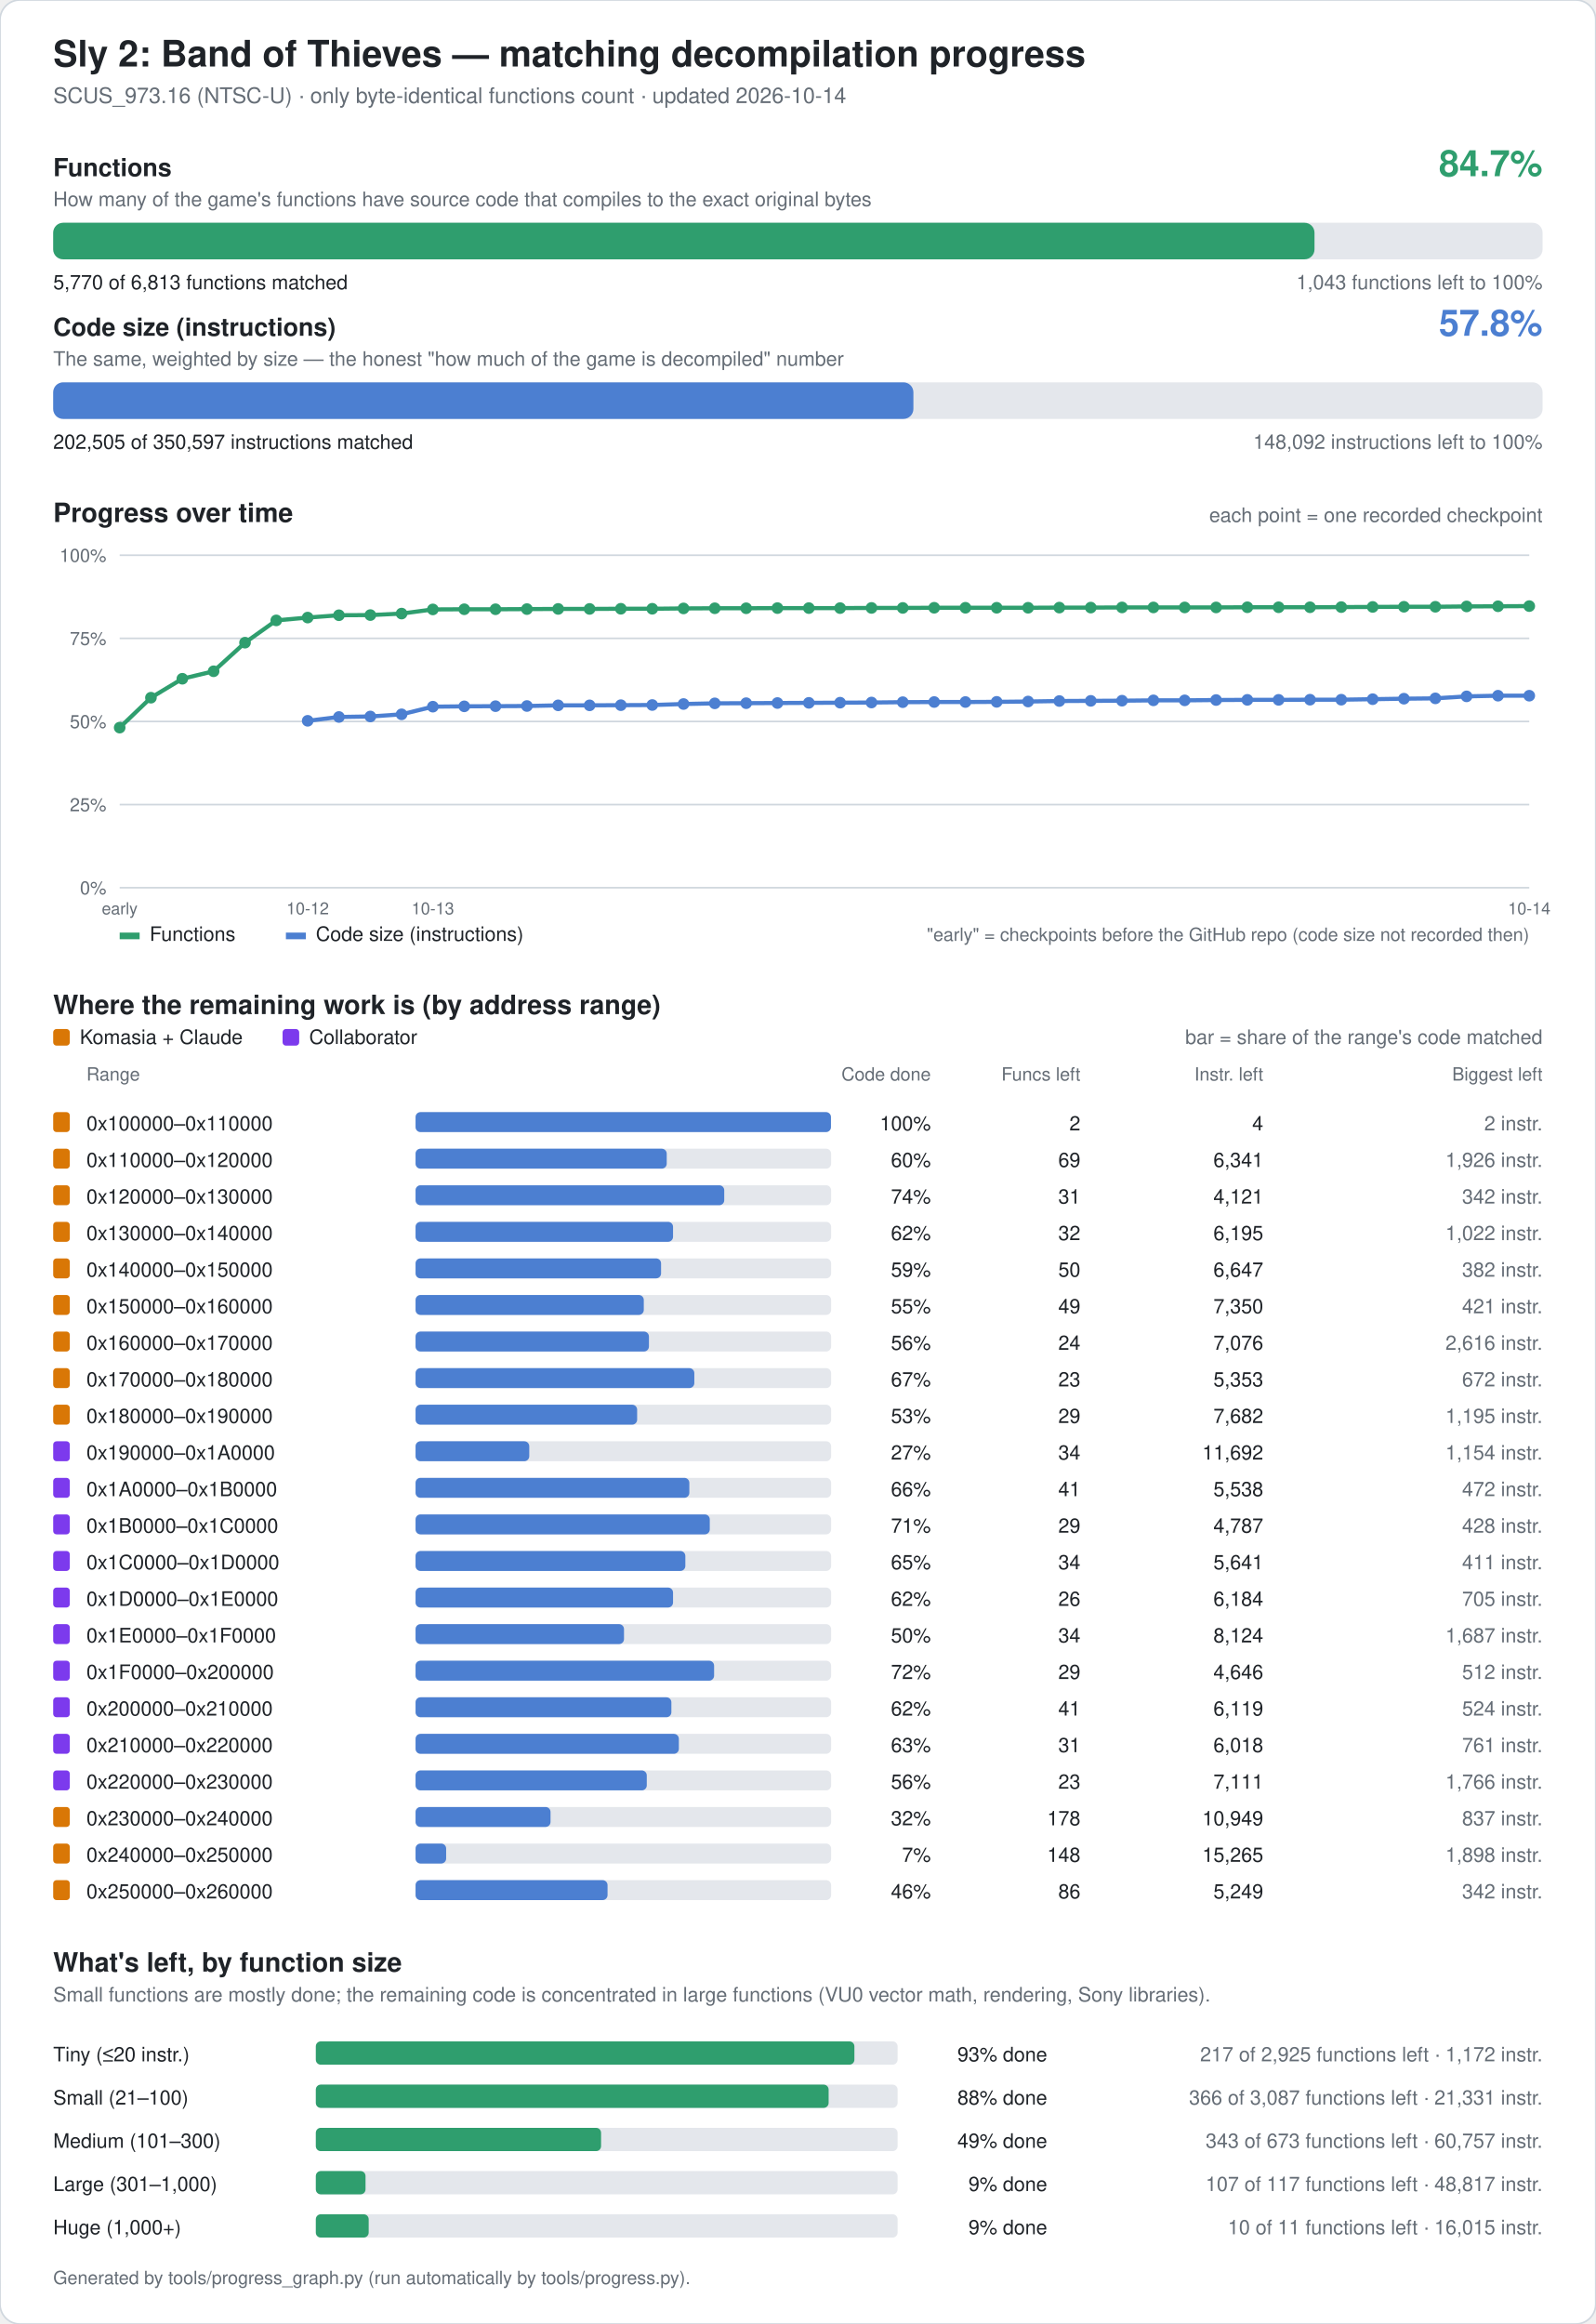
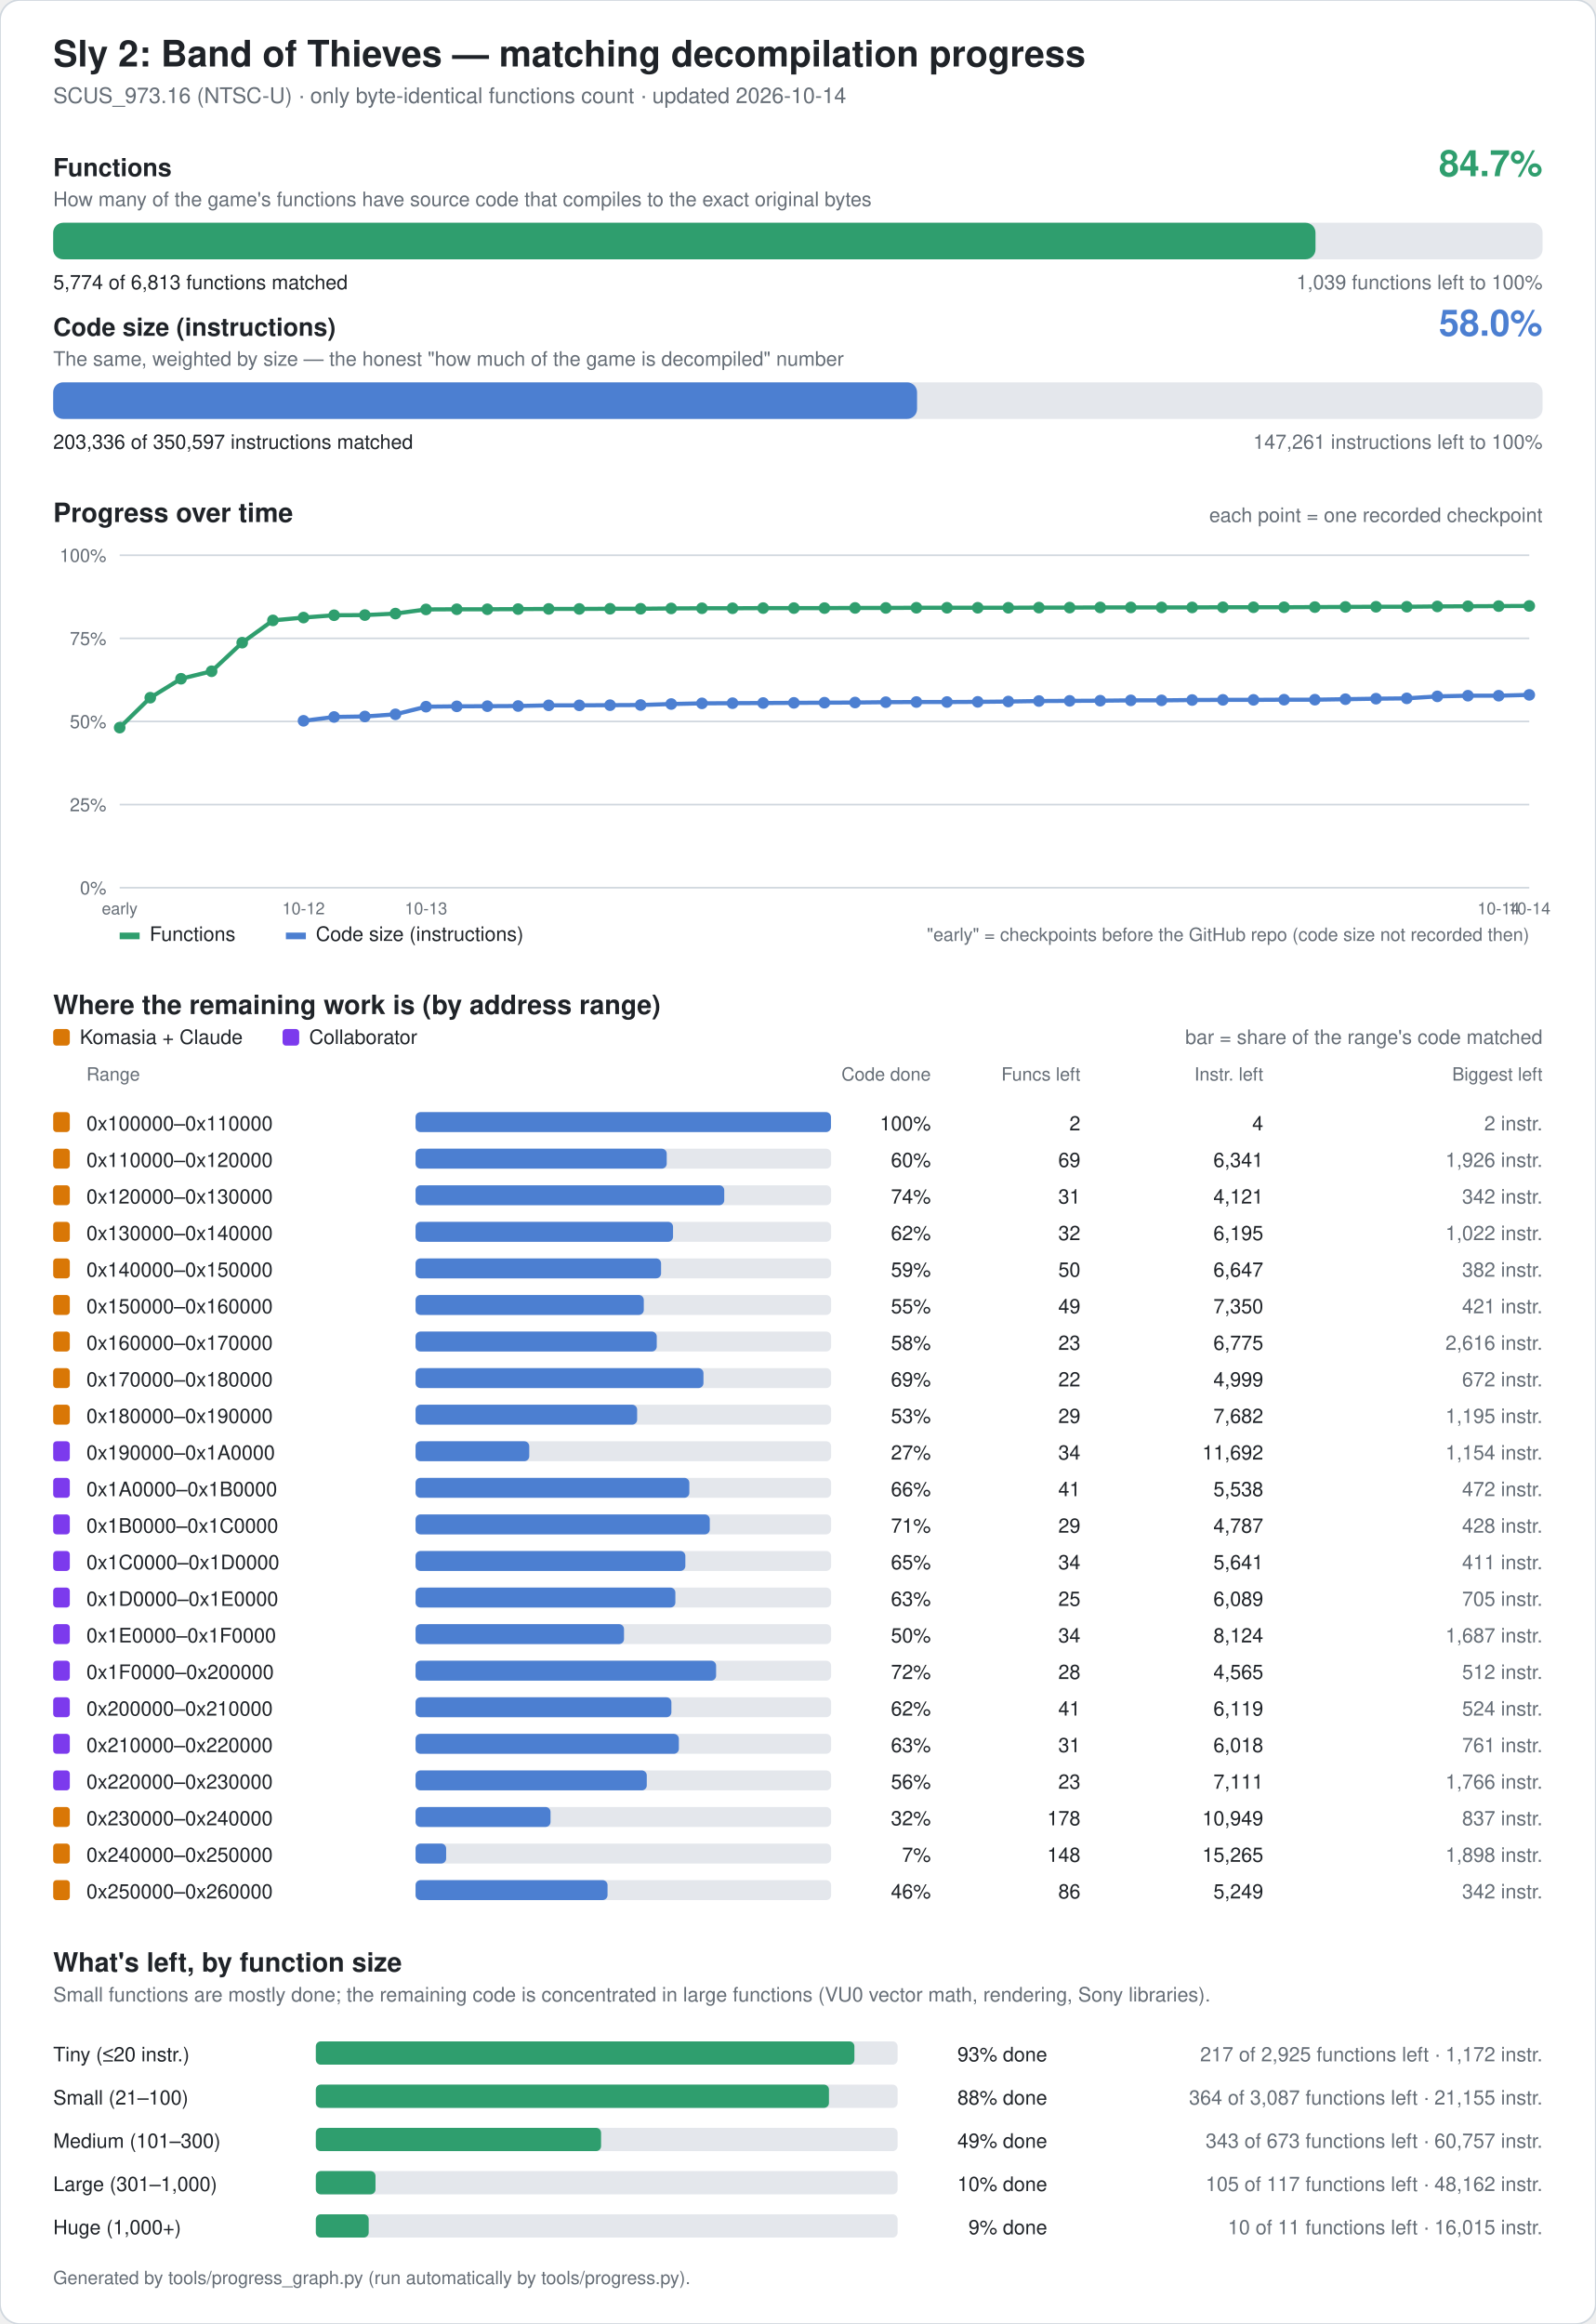
<svg xmlns="http://www.w3.org/2000/svg" width="960" height="1398" viewBox="0 0 960 1398" font-family="-apple-system,BlinkMacSystemFont,Segoe UI,Helvetica,Arial,sans-serif">
  <rect width="960" height="1398" rx="12" fill="#ffffff" stroke="#d0d7de" />
  <text x="32.0" y="40.0" font-size="22" fill="#1f2328" text-anchor="start" font-weight="bold">Sly 2: Band of Thieves — matching decompilation progress</text>
  <text x="32.0" y="62.0" font-size="13" fill="#656d76" text-anchor="start" font-weight="normal">SCUS_973.16 (NTSC-U) · only byte-identical functions count · updated 2026-10-14</text>
  <text x="32.0" y="106.0" font-size="15" fill="#1f2328" text-anchor="start" font-weight="bold">Functions</text>
  <text x="928.0" y="106.0" font-size="22" fill="#2f9e6e" text-anchor="end" font-weight="bold">84.7%</text>
  <text x="32.0" y="124.0" font-size="12" fill="#656d76" text-anchor="start" font-weight="normal">How many of the game's functions have source code that compiles to the exact original bytes</text>
  <rect x="32" y="134" width="896" height="22" rx="6" fill="#e4e7ec" />
-   <rect x="32" y="134" width="758.8" height="22" rx="6" fill="#2f9e6e" />
-   <text x="32.0" y="174.0" font-size="12" fill="#1f2328" text-anchor="start" font-weight="normal">5,770 of 6,813 functions matched</text>
-   <text x="928.0" y="174.0" font-size="12" fill="#656d76" text-anchor="end" font-weight="normal">1,043 functions left to 100%</text>
+   <rect x="32" y="134" width="759.4" height="22" rx="6" fill="#2f9e6e" />
+   <text x="32.0" y="174.0" font-size="12" fill="#1f2328" text-anchor="start" font-weight="normal">5,774 of 6,813 functions matched</text>
+   <text x="928.0" y="174.0" font-size="12" fill="#656d76" text-anchor="end" font-weight="normal">1,039 functions left to 100%</text>
  <text x="32.0" y="202.0" font-size="15" fill="#1f2328" text-anchor="start" font-weight="bold">Code size (instructions)</text>
-   <text x="928.0" y="202.0" font-size="22" fill="#4c7fd1" text-anchor="end" font-weight="bold">57.8%</text>
+   <text x="928.0" y="202.0" font-size="22" fill="#4c7fd1" text-anchor="end" font-weight="bold">58.0%</text>
  <text x="32.0" y="220.0" font-size="12" fill="#656d76" text-anchor="start" font-weight="normal">The same, weighted by size — the honest "how much of the game is decompiled" number</text>
  <rect x="32" y="230" width="896" height="22" rx="6" fill="#e4e7ec" />
-   <rect x="32" y="230" width="517.5" height="22" rx="6" fill="#4c7fd1" />
-   <text x="32.0" y="270.0" font-size="12" fill="#1f2328" text-anchor="start" font-weight="normal">202,505 of 350,597 instructions matched</text>
-   <text x="928.0" y="270.0" font-size="12" fill="#656d76" text-anchor="end" font-weight="normal">148,092 instructions left to 100%</text>
+   <rect x="32" y="230" width="519.7" height="22" rx="6" fill="#4c7fd1" />
+   <text x="32.0" y="270.0" font-size="12" fill="#1f2328" text-anchor="start" font-weight="normal">203,336 of 350,597 instructions matched</text>
+   <text x="928.0" y="270.0" font-size="12" fill="#656d76" text-anchor="end" font-weight="normal">147,261 instructions left to 100%</text>
  <text x="32.0" y="314.0" font-size="16" fill="#1f2328" text-anchor="start" font-weight="bold">Progress over time</text>
  <text x="928.0" y="314.0" font-size="12" fill="#656d76" text-anchor="end" font-weight="normal">each point = one recorded checkpoint</text>
  <line x1="72" y1="534.0" x2="920" y2="534.0" stroke="#d0d7de" stroke-width="1" />
  <text x="64.0" y="538.0" font-size="11" fill="#656d76" text-anchor="end" font-weight="normal">0%</text>
  <line x1="72" y1="484.0" x2="920" y2="484.0" stroke="#d0d7de" stroke-width="1" />
  <text x="64.0" y="488.0" font-size="11" fill="#656d76" text-anchor="end" font-weight="normal">25%</text>
  <line x1="72" y1="434.0" x2="920" y2="434.0" stroke="#d0d7de" stroke-width="1" />
  <text x="64.0" y="438.0" font-size="11" fill="#656d76" text-anchor="end" font-weight="normal">50%</text>
  <line x1="72" y1="384.0" x2="920" y2="384.0" stroke="#d0d7de" stroke-width="1" />
  <text x="64.0" y="388.0" font-size="11" fill="#656d76" text-anchor="end" font-weight="normal">75%</text>
  <line x1="72" y1="334.0" x2="920" y2="334.0" stroke="#d0d7de" stroke-width="1" />
  <text x="64.0" y="338.0" font-size="11" fill="#656d76" text-anchor="end" font-weight="normal">100%</text>
-   <polyline fill="none" stroke="#2f9e6e" stroke-width="2.5" stroke-linejoin="round" points="72.0,437.7 90.8,419.7 109.7,408.3 128.5,403.8 147.4,386.6 166.2,373.2 185.1,371.5 203.9,370.1 222.8,370.0 241.6,369.1 260.4,366.6 279.3,366.5 298.1,366.5 317.0,366.4 335.8,366.3 354.7,366.3 373.5,366.2 392.4,366.2 411.2,366.0 430.0,365.9 448.9,365.9 467.7,365.8 486.6,365.8 505.4,365.8 524.3,365.7 543.1,365.7 562.0,365.6 580.8,365.6 599.6,365.6 618.5,365.6 637.3,365.5 656.2,365.5 675.0,365.4 693.9,365.4 712.7,365.4 731.6,365.4 750.4,365.3 769.2,365.3 788.1,365.3 806.9,365.2 825.8,365.1 844.6,365.0 863.5,365.0 882.3,364.8 901.2,364.7 920.0,364.6" />
+   <polyline fill="none" stroke="#2f9e6e" stroke-width="2.5" stroke-linejoin="round" points="72.0,437.7 90.4,419.7 108.9,408.3 127.3,403.8 145.7,386.6 164.2,373.2 182.6,371.5 201.0,370.1 219.5,370.0 237.9,369.1 256.3,366.6 274.8,366.5 293.2,366.5 311.7,366.4 330.1,366.3 348.5,366.3 367.0,366.2 385.4,366.2 403.8,366.0 422.3,365.9 440.7,365.9 459.1,365.8 477.6,365.8 496.0,365.8 514.4,365.7 532.9,365.7 551.3,365.6 569.7,365.6 588.2,365.6 606.6,365.6 625.0,365.5 643.5,365.5 661.9,365.4 680.3,365.4 698.8,365.4 717.2,365.4 735.7,365.3 754.1,365.3 772.5,365.3 791.0,365.2 809.4,365.1 827.8,365.0 846.3,365.0 864.7,364.8 883.1,364.7 901.6,364.6 920.0,364.5" />
  <circle cx="72.0" cy="437.7" r="3.5" fill="#2f9e6e" />
-   <circle cx="90.8" cy="419.7" r="3.5" fill="#2f9e6e" />
-   <circle cx="109.7" cy="408.3" r="3.5" fill="#2f9e6e" />
-   <circle cx="128.5" cy="403.8" r="3.5" fill="#2f9e6e" />
-   <circle cx="147.4" cy="386.6" r="3.5" fill="#2f9e6e" />
-   <circle cx="166.2" cy="373.2" r="3.5" fill="#2f9e6e" />
-   <circle cx="185.1" cy="371.5" r="3.5" fill="#2f9e6e" />
-   <circle cx="203.9" cy="370.1" r="3.5" fill="#2f9e6e" />
-   <circle cx="222.8" cy="370.0" r="3.5" fill="#2f9e6e" />
-   <circle cx="241.6" cy="369.1" r="3.5" fill="#2f9e6e" />
-   <circle cx="260.4" cy="366.6" r="3.5" fill="#2f9e6e" />
-   <circle cx="279.3" cy="366.5" r="3.5" fill="#2f9e6e" />
-   <circle cx="298.1" cy="366.5" r="3.5" fill="#2f9e6e" />
-   <circle cx="317.0" cy="366.4" r="3.5" fill="#2f9e6e" />
-   <circle cx="335.8" cy="366.3" r="3.5" fill="#2f9e6e" />
-   <circle cx="354.7" cy="366.3" r="3.5" fill="#2f9e6e" />
-   <circle cx="373.5" cy="366.2" r="3.5" fill="#2f9e6e" />
-   <circle cx="392.4" cy="366.2" r="3.5" fill="#2f9e6e" />
-   <circle cx="411.2" cy="366.0" r="3.5" fill="#2f9e6e" />
-   <circle cx="430.0" cy="365.9" r="3.5" fill="#2f9e6e" />
-   <circle cx="448.9" cy="365.9" r="3.5" fill="#2f9e6e" />
-   <circle cx="467.7" cy="365.8" r="3.5" fill="#2f9e6e" />
-   <circle cx="486.6" cy="365.8" r="3.5" fill="#2f9e6e" />
-   <circle cx="505.4" cy="365.8" r="3.5" fill="#2f9e6e" />
-   <circle cx="524.3" cy="365.7" r="3.5" fill="#2f9e6e" />
-   <circle cx="543.1" cy="365.7" r="3.5" fill="#2f9e6e" />
-   <circle cx="562.0" cy="365.6" r="3.5" fill="#2f9e6e" />
-   <circle cx="580.8" cy="365.6" r="3.5" fill="#2f9e6e" />
-   <circle cx="599.6" cy="365.6" r="3.5" fill="#2f9e6e" />
-   <circle cx="618.5" cy="365.6" r="3.5" fill="#2f9e6e" />
-   <circle cx="637.3" cy="365.5" r="3.5" fill="#2f9e6e" />
-   <circle cx="656.2" cy="365.5" r="3.5" fill="#2f9e6e" />
-   <circle cx="675.0" cy="365.4" r="3.5" fill="#2f9e6e" />
-   <circle cx="693.9" cy="365.4" r="3.5" fill="#2f9e6e" />
-   <circle cx="712.7" cy="365.4" r="3.5" fill="#2f9e6e" />
-   <circle cx="731.6" cy="365.4" r="3.5" fill="#2f9e6e" />
-   <circle cx="750.4" cy="365.3" r="3.5" fill="#2f9e6e" />
-   <circle cx="769.2" cy="365.3" r="3.5" fill="#2f9e6e" />
-   <circle cx="788.1" cy="365.3" r="3.5" fill="#2f9e6e" />
-   <circle cx="806.9" cy="365.2" r="3.5" fill="#2f9e6e" />
-   <circle cx="825.8" cy="365.1" r="3.5" fill="#2f9e6e" />
-   <circle cx="844.6" cy="365.0" r="3.5" fill="#2f9e6e" />
-   <circle cx="863.5" cy="365.0" r="3.5" fill="#2f9e6e" />
-   <circle cx="882.3" cy="364.8" r="3.5" fill="#2f9e6e" />
-   <circle cx="901.2" cy="364.7" r="3.5" fill="#2f9e6e" />
-   <circle cx="920.0" cy="364.6" r="3.5" fill="#2f9e6e" />
-   <polyline fill="none" stroke="#4c7fd1" stroke-width="2.5" stroke-linejoin="round" points="185.1,433.6 203.9,431.3 222.8,431.0 241.6,429.7 260.4,425.1 279.3,424.9 298.1,424.8 317.0,424.7 335.8,424.3 354.7,424.3 373.5,424.2 392.4,424.1 411.2,423.5 430.0,423.1 448.9,423.0 467.7,422.9 486.6,422.8 505.4,422.7 524.3,422.6 543.1,422.4 562.0,422.3 580.8,422.3 599.6,422.2 618.5,422.0 637.3,421.7 656.2,421.6 675.0,421.5 693.9,421.3 712.7,421.3 731.6,421.1 750.4,421.0 769.2,421.0 788.1,420.9 806.9,420.9 825.8,420.6 844.6,420.3 863.5,420.1 882.3,418.9 901.2,418.5 920.0,418.5" />
-   <circle cx="185.1" cy="433.6" r="3.5" fill="#4c7fd1" />
-   <circle cx="203.9" cy="431.3" r="3.5" fill="#4c7fd1" />
-   <circle cx="222.8" cy="431.0" r="3.5" fill="#4c7fd1" />
-   <circle cx="241.6" cy="429.7" r="3.5" fill="#4c7fd1" />
-   <circle cx="260.4" cy="425.1" r="3.5" fill="#4c7fd1" />
-   <circle cx="279.3" cy="424.9" r="3.5" fill="#4c7fd1" />
-   <circle cx="298.1" cy="424.8" r="3.5" fill="#4c7fd1" />
-   <circle cx="317.0" cy="424.7" r="3.5" fill="#4c7fd1" />
-   <circle cx="335.8" cy="424.3" r="3.5" fill="#4c7fd1" />
-   <circle cx="354.7" cy="424.3" r="3.5" fill="#4c7fd1" />
-   <circle cx="373.5" cy="424.2" r="3.5" fill="#4c7fd1" />
-   <circle cx="392.4" cy="424.1" r="3.5" fill="#4c7fd1" />
-   <circle cx="411.2" cy="423.5" r="3.5" fill="#4c7fd1" />
-   <circle cx="430.0" cy="423.1" r="3.5" fill="#4c7fd1" />
-   <circle cx="448.9" cy="423.0" r="3.5" fill="#4c7fd1" />
-   <circle cx="467.7" cy="422.9" r="3.5" fill="#4c7fd1" />
-   <circle cx="486.6" cy="422.8" r="3.5" fill="#4c7fd1" />
-   <circle cx="505.4" cy="422.7" r="3.5" fill="#4c7fd1" />
-   <circle cx="524.3" cy="422.6" r="3.5" fill="#4c7fd1" />
-   <circle cx="543.1" cy="422.4" r="3.5" fill="#4c7fd1" />
-   <circle cx="562.0" cy="422.3" r="3.5" fill="#4c7fd1" />
-   <circle cx="580.8" cy="422.3" r="3.5" fill="#4c7fd1" />
-   <circle cx="599.6" cy="422.2" r="3.5" fill="#4c7fd1" />
-   <circle cx="618.5" cy="422.0" r="3.5" fill="#4c7fd1" />
-   <circle cx="637.3" cy="421.7" r="3.5" fill="#4c7fd1" />
-   <circle cx="656.2" cy="421.6" r="3.5" fill="#4c7fd1" />
-   <circle cx="675.0" cy="421.5" r="3.5" fill="#4c7fd1" />
-   <circle cx="693.9" cy="421.3" r="3.5" fill="#4c7fd1" />
-   <circle cx="712.7" cy="421.3" r="3.5" fill="#4c7fd1" />
-   <circle cx="731.6" cy="421.1" r="3.5" fill="#4c7fd1" />
-   <circle cx="750.4" cy="421.0" r="3.5" fill="#4c7fd1" />
-   <circle cx="769.2" cy="421.0" r="3.5" fill="#4c7fd1" />
-   <circle cx="788.1" cy="420.9" r="3.5" fill="#4c7fd1" />
-   <circle cx="806.9" cy="420.9" r="3.5" fill="#4c7fd1" />
-   <circle cx="825.8" cy="420.6" r="3.5" fill="#4c7fd1" />
-   <circle cx="844.6" cy="420.3" r="3.5" fill="#4c7fd1" />
-   <circle cx="863.5" cy="420.1" r="3.5" fill="#4c7fd1" />
-   <circle cx="882.3" cy="418.9" r="3.5" fill="#4c7fd1" />
-   <circle cx="901.2" cy="418.5" r="3.5" fill="#4c7fd1" />
-   <circle cx="920.0" cy="418.5" r="3.5" fill="#4c7fd1" />
+   <circle cx="90.4" cy="419.7" r="3.5" fill="#2f9e6e" />
+   <circle cx="108.9" cy="408.3" r="3.5" fill="#2f9e6e" />
+   <circle cx="127.3" cy="403.8" r="3.5" fill="#2f9e6e" />
+   <circle cx="145.7" cy="386.6" r="3.5" fill="#2f9e6e" />
+   <circle cx="164.2" cy="373.2" r="3.5" fill="#2f9e6e" />
+   <circle cx="182.6" cy="371.5" r="3.5" fill="#2f9e6e" />
+   <circle cx="201.0" cy="370.1" r="3.5" fill="#2f9e6e" />
+   <circle cx="219.5" cy="370.0" r="3.5" fill="#2f9e6e" />
+   <circle cx="237.9" cy="369.1" r="3.5" fill="#2f9e6e" />
+   <circle cx="256.3" cy="366.6" r="3.5" fill="#2f9e6e" />
+   <circle cx="274.8" cy="366.5" r="3.5" fill="#2f9e6e" />
+   <circle cx="293.2" cy="366.5" r="3.5" fill="#2f9e6e" />
+   <circle cx="311.7" cy="366.4" r="3.5" fill="#2f9e6e" />
+   <circle cx="330.1" cy="366.3" r="3.5" fill="#2f9e6e" />
+   <circle cx="348.5" cy="366.3" r="3.5" fill="#2f9e6e" />
+   <circle cx="367.0" cy="366.2" r="3.5" fill="#2f9e6e" />
+   <circle cx="385.4" cy="366.2" r="3.5" fill="#2f9e6e" />
+   <circle cx="403.8" cy="366.0" r="3.5" fill="#2f9e6e" />
+   <circle cx="422.3" cy="365.9" r="3.5" fill="#2f9e6e" />
+   <circle cx="440.7" cy="365.9" r="3.5" fill="#2f9e6e" />
+   <circle cx="459.1" cy="365.8" r="3.5" fill="#2f9e6e" />
+   <circle cx="477.6" cy="365.8" r="3.5" fill="#2f9e6e" />
+   <circle cx="496.0" cy="365.8" r="3.5" fill="#2f9e6e" />
+   <circle cx="514.4" cy="365.7" r="3.5" fill="#2f9e6e" />
+   <circle cx="532.9" cy="365.7" r="3.5" fill="#2f9e6e" />
+   <circle cx="551.3" cy="365.6" r="3.5" fill="#2f9e6e" />
+   <circle cx="569.7" cy="365.6" r="3.5" fill="#2f9e6e" />
+   <circle cx="588.2" cy="365.6" r="3.5" fill="#2f9e6e" />
+   <circle cx="606.6" cy="365.6" r="3.5" fill="#2f9e6e" />
+   <circle cx="625.0" cy="365.5" r="3.5" fill="#2f9e6e" />
+   <circle cx="643.5" cy="365.5" r="3.5" fill="#2f9e6e" />
+   <circle cx="661.9" cy="365.4" r="3.5" fill="#2f9e6e" />
+   <circle cx="680.3" cy="365.4" r="3.5" fill="#2f9e6e" />
+   <circle cx="698.8" cy="365.4" r="3.5" fill="#2f9e6e" />
+   <circle cx="717.2" cy="365.4" r="3.5" fill="#2f9e6e" />
+   <circle cx="735.7" cy="365.3" r="3.5" fill="#2f9e6e" />
+   <circle cx="754.1" cy="365.3" r="3.5" fill="#2f9e6e" />
+   <circle cx="772.5" cy="365.3" r="3.5" fill="#2f9e6e" />
+   <circle cx="791.0" cy="365.2" r="3.5" fill="#2f9e6e" />
+   <circle cx="809.4" cy="365.1" r="3.5" fill="#2f9e6e" />
+   <circle cx="827.8" cy="365.0" r="3.5" fill="#2f9e6e" />
+   <circle cx="846.3" cy="365.0" r="3.5" fill="#2f9e6e" />
+   <circle cx="864.7" cy="364.8" r="3.5" fill="#2f9e6e" />
+   <circle cx="883.1" cy="364.7" r="3.5" fill="#2f9e6e" />
+   <circle cx="901.6" cy="364.6" r="3.5" fill="#2f9e6e" />
+   <circle cx="920.0" cy="364.5" r="3.5" fill="#2f9e6e" />
+   <polyline fill="none" stroke="#4c7fd1" stroke-width="2.5" stroke-linejoin="round" points="182.6,433.6 201.0,431.3 219.5,431.0 237.9,429.7 256.3,425.1 274.8,424.9 293.2,424.8 311.7,424.7 330.1,424.3 348.5,424.3 367.0,424.2 385.4,424.1 403.8,423.5 422.3,423.1 440.7,423.0 459.1,422.9 477.6,422.8 496.0,422.7 514.4,422.6 532.9,422.4 551.3,422.3 569.7,422.3 588.2,422.2 606.6,422.0 625.0,421.7 643.5,421.6 661.9,421.5 680.3,421.3 698.8,421.3 717.2,421.1 735.7,421.0 754.1,421.0 772.5,420.9 791.0,420.9 809.4,420.6 827.8,420.3 846.3,420.1 864.7,418.9 883.1,418.5 901.6,418.5 920.0,418.0" />
+   <circle cx="182.6" cy="433.6" r="3.5" fill="#4c7fd1" />
+   <circle cx="201.0" cy="431.3" r="3.5" fill="#4c7fd1" />
+   <circle cx="219.5" cy="431.0" r="3.5" fill="#4c7fd1" />
+   <circle cx="237.9" cy="429.7" r="3.5" fill="#4c7fd1" />
+   <circle cx="256.3" cy="425.1" r="3.5" fill="#4c7fd1" />
+   <circle cx="274.8" cy="424.9" r="3.5" fill="#4c7fd1" />
+   <circle cx="293.2" cy="424.8" r="3.5" fill="#4c7fd1" />
+   <circle cx="311.7" cy="424.7" r="3.5" fill="#4c7fd1" />
+   <circle cx="330.1" cy="424.3" r="3.5" fill="#4c7fd1" />
+   <circle cx="348.5" cy="424.3" r="3.5" fill="#4c7fd1" />
+   <circle cx="367.0" cy="424.2" r="3.5" fill="#4c7fd1" />
+   <circle cx="385.4" cy="424.1" r="3.5" fill="#4c7fd1" />
+   <circle cx="403.8" cy="423.5" r="3.5" fill="#4c7fd1" />
+   <circle cx="422.3" cy="423.1" r="3.5" fill="#4c7fd1" />
+   <circle cx="440.7" cy="423.0" r="3.5" fill="#4c7fd1" />
+   <circle cx="459.1" cy="422.9" r="3.5" fill="#4c7fd1" />
+   <circle cx="477.6" cy="422.8" r="3.5" fill="#4c7fd1" />
+   <circle cx="496.0" cy="422.7" r="3.5" fill="#4c7fd1" />
+   <circle cx="514.4" cy="422.6" r="3.5" fill="#4c7fd1" />
+   <circle cx="532.9" cy="422.4" r="3.5" fill="#4c7fd1" />
+   <circle cx="551.3" cy="422.3" r="3.5" fill="#4c7fd1" />
+   <circle cx="569.7" cy="422.3" r="3.5" fill="#4c7fd1" />
+   <circle cx="588.2" cy="422.2" r="3.5" fill="#4c7fd1" />
+   <circle cx="606.6" cy="422.0" r="3.5" fill="#4c7fd1" />
+   <circle cx="625.0" cy="421.7" r="3.5" fill="#4c7fd1" />
+   <circle cx="643.5" cy="421.6" r="3.5" fill="#4c7fd1" />
+   <circle cx="661.9" cy="421.5" r="3.5" fill="#4c7fd1" />
+   <circle cx="680.3" cy="421.3" r="3.5" fill="#4c7fd1" />
+   <circle cx="698.8" cy="421.3" r="3.5" fill="#4c7fd1" />
+   <circle cx="717.2" cy="421.1" r="3.5" fill="#4c7fd1" />
+   <circle cx="735.7" cy="421.0" r="3.5" fill="#4c7fd1" />
+   <circle cx="754.1" cy="421.0" r="3.5" fill="#4c7fd1" />
+   <circle cx="772.5" cy="420.9" r="3.5" fill="#4c7fd1" />
+   <circle cx="791.0" cy="420.9" r="3.5" fill="#4c7fd1" />
+   <circle cx="809.4" cy="420.6" r="3.5" fill="#4c7fd1" />
+   <circle cx="827.8" cy="420.3" r="3.5" fill="#4c7fd1" />
+   <circle cx="846.3" cy="420.1" r="3.5" fill="#4c7fd1" />
+   <circle cx="864.7" cy="418.9" r="3.5" fill="#4c7fd1" />
+   <circle cx="883.1" cy="418.5" r="3.5" fill="#4c7fd1" />
+   <circle cx="901.6" cy="418.5" r="3.5" fill="#4c7fd1" />
+   <circle cx="920.0" cy="418.0" r="3.5" fill="#4c7fd1" />
  <text x="72.0" y="550.0" font-size="10" fill="#656d76" text-anchor="middle" font-weight="normal">early</text>
-   <text x="185.1" y="550.0" font-size="10" fill="#656d76" text-anchor="middle" font-weight="normal">10-12</text>
-   <text x="260.4" y="550.0" font-size="10" fill="#656d76" text-anchor="middle" font-weight="normal">10-13</text>
+   <text x="182.6" y="550.0" font-size="10" fill="#656d76" text-anchor="middle" font-weight="normal">10-12</text>
+   <text x="256.3" y="550.0" font-size="10" fill="#656d76" text-anchor="middle" font-weight="normal">10-13</text>
+   <text x="901.6" y="550.0" font-size="10" fill="#656d76" text-anchor="middle" font-weight="normal">10-14</text>
  <text x="920.0" y="550.0" font-size="10" fill="#656d76" text-anchor="middle" font-weight="normal">10-14</text>
  <rect x="72" y="561" width="12" height="4" fill="#2f9e6e" />
  <text x="90.0" y="566.0" font-size="12" fill="#1f2328" text-anchor="start" font-weight="normal">Functions</text>
  <rect x="172" y="561" width="12" height="4" fill="#4c7fd1" />
  <text x="190.0" y="566.0" font-size="12" fill="#1f2328" text-anchor="start" font-weight="normal">Code size (instructions)</text>
  <text x="920.0" y="566.0" font-size="11" fill="#656d76" text-anchor="end" font-weight="normal">"early" = checkpoints before the GitHub repo (code size not recorded then)</text>
  <text x="32.0" y="610.0" font-size="16" fill="#1f2328" text-anchor="start" font-weight="bold">Where the remaining work is (by address range)</text>
  <rect x="32" y="619" width="10" height="10" rx="2" fill="#d97706" />
  <text x="48.0" y="628.0" font-size="12" fill="#1f2328" text-anchor="start" font-weight="normal">Komasia + Claude</text>
  <rect x="170" y="619" width="10" height="10" rx="2" fill="#7c3aed" />
  <text x="186.0" y="628.0" font-size="12" fill="#1f2328" text-anchor="start" font-weight="normal">Collaborator</text>
  <text x="928.0" y="628.0" font-size="12" fill="#656d76" text-anchor="end" font-weight="normal">bar = share of the range's code matched</text>
  <text x="52.0" y="650.0" font-size="11" fill="#656d76" text-anchor="start" font-weight="normal">Range</text>
  <text x="560.0" y="650.0" font-size="11" fill="#656d76" text-anchor="end" font-weight="normal">Code done</text>
  <text x="650.0" y="650.0" font-size="11" fill="#656d76" text-anchor="end" font-weight="normal">Funcs left</text>
  <text x="760.0" y="650.0" font-size="11" fill="#656d76" text-anchor="end" font-weight="normal">Instr. left</text>
  <text x="928.0" y="650.0" font-size="11" fill="#656d76" text-anchor="end" font-weight="normal">Biggest left</text>
  <rect x="32" y="669" width="10" height="12" rx="2" fill="#d97706" />
  <text x="52.0" y="680.0" font-size="12" fill="#1f2328" text-anchor="start" font-weight="normal">0x100000–0x110000</text>
  <rect x="250" y="669" width="250" height="12" rx="3" fill="#e4e7ec" />
  <rect x="250" y="669" width="249.9" height="12" rx="3" fill="#4c7fd1" />
  <text x="560.0" y="680.0" font-size="12" fill="#1f2328" text-anchor="end" font-weight="normal">100%</text>
  <text x="650.0" y="680.0" font-size="12" fill="#1f2328" text-anchor="end" font-weight="normal">2</text>
  <text x="760.0" y="680.0" font-size="12" fill="#1f2328" text-anchor="end" font-weight="normal">4</text>
  <text x="928.0" y="680.0" font-size="12" fill="#656d76" text-anchor="end" font-weight="normal">2 instr.</text>
  <rect x="32" y="691" width="10" height="12" rx="2" fill="#d97706" />
  <text x="52.0" y="702.0" font-size="12" fill="#1f2328" text-anchor="start" font-weight="normal">0x110000–0x120000</text>
  <rect x="250" y="691" width="250" height="12" rx="3" fill="#e4e7ec" />
  <rect x="250" y="691" width="151.1" height="12" rx="3" fill="#4c7fd1" />
  <text x="560.0" y="702.0" font-size="12" fill="#1f2328" text-anchor="end" font-weight="normal">60%</text>
  <text x="650.0" y="702.0" font-size="12" fill="#1f2328" text-anchor="end" font-weight="normal">69</text>
  <text x="760.0" y="702.0" font-size="12" fill="#1f2328" text-anchor="end" font-weight="normal">6,341</text>
  <text x="928.0" y="702.0" font-size="12" fill="#656d76" text-anchor="end" font-weight="normal">1,926 instr.</text>
  <rect x="32" y="713" width="10" height="12" rx="2" fill="#d97706" />
  <text x="52.0" y="724.0" font-size="12" fill="#1f2328" text-anchor="start" font-weight="normal">0x120000–0x130000</text>
  <rect x="250" y="713" width="250" height="12" rx="3" fill="#e4e7ec" />
  <rect x="250" y="713" width="185.7" height="12" rx="3" fill="#4c7fd1" />
  <text x="560.0" y="724.0" font-size="12" fill="#1f2328" text-anchor="end" font-weight="normal">74%</text>
  <text x="650.0" y="724.0" font-size="12" fill="#1f2328" text-anchor="end" font-weight="normal">31</text>
  <text x="760.0" y="724.0" font-size="12" fill="#1f2328" text-anchor="end" font-weight="normal">4,121</text>
  <text x="928.0" y="724.0" font-size="12" fill="#656d76" text-anchor="end" font-weight="normal">342 instr.</text>
  <rect x="32" y="735" width="10" height="12" rx="2" fill="#d97706" />
  <text x="52.0" y="746.0" font-size="12" fill="#1f2328" text-anchor="start" font-weight="normal">0x130000–0x140000</text>
  <rect x="250" y="735" width="250" height="12" rx="3" fill="#e4e7ec" />
  <rect x="250" y="735" width="154.9" height="12" rx="3" fill="#4c7fd1" />
  <text x="560.0" y="746.0" font-size="12" fill="#1f2328" text-anchor="end" font-weight="normal">62%</text>
  <text x="650.0" y="746.0" font-size="12" fill="#1f2328" text-anchor="end" font-weight="normal">32</text>
  <text x="760.0" y="746.0" font-size="12" fill="#1f2328" text-anchor="end" font-weight="normal">6,195</text>
  <text x="928.0" y="746.0" font-size="12" fill="#656d76" text-anchor="end" font-weight="normal">1,022 instr.</text>
  <rect x="32" y="757" width="10" height="12" rx="2" fill="#d97706" />
  <text x="52.0" y="768.0" font-size="12" fill="#1f2328" text-anchor="start" font-weight="normal">0x140000–0x150000</text>
  <rect x="250" y="757" width="250" height="12" rx="3" fill="#e4e7ec" />
  <rect x="250" y="757" width="147.7" height="12" rx="3" fill="#4c7fd1" />
  <text x="560.0" y="768.0" font-size="12" fill="#1f2328" text-anchor="end" font-weight="normal">59%</text>
  <text x="650.0" y="768.0" font-size="12" fill="#1f2328" text-anchor="end" font-weight="normal">50</text>
  <text x="760.0" y="768.0" font-size="12" fill="#1f2328" text-anchor="end" font-weight="normal">6,647</text>
  <text x="928.0" y="768.0" font-size="12" fill="#656d76" text-anchor="end" font-weight="normal">382 instr.</text>
  <rect x="32" y="779" width="10" height="12" rx="2" fill="#d97706" />
  <text x="52.0" y="790.0" font-size="12" fill="#1f2328" text-anchor="start" font-weight="normal">0x150000–0x160000</text>
  <rect x="250" y="779" width="250" height="12" rx="3" fill="#e4e7ec" />
  <rect x="250" y="779" width="137.3" height="12" rx="3" fill="#4c7fd1" />
  <text x="560.0" y="790.0" font-size="12" fill="#1f2328" text-anchor="end" font-weight="normal">55%</text>
  <text x="650.0" y="790.0" font-size="12" fill="#1f2328" text-anchor="end" font-weight="normal">49</text>
  <text x="760.0" y="790.0" font-size="12" fill="#1f2328" text-anchor="end" font-weight="normal">7,350</text>
  <text x="928.0" y="790.0" font-size="12" fill="#656d76" text-anchor="end" font-weight="normal">421 instr.</text>
  <rect x="32" y="801" width="10" height="12" rx="2" fill="#d97706" />
  <text x="52.0" y="812.0" font-size="12" fill="#1f2328" text-anchor="start" font-weight="normal">0x160000–0x170000</text>
  <rect x="250" y="801" width="250" height="12" rx="3" fill="#e4e7ec" />
-   <rect x="250" y="801" width="140.4" height="12" rx="3" fill="#4c7fd1" />
-   <text x="560.0" y="812.0" font-size="12" fill="#1f2328" text-anchor="end" font-weight="normal">56%</text>
-   <text x="650.0" y="812.0" font-size="12" fill="#1f2328" text-anchor="end" font-weight="normal">24</text>
-   <text x="760.0" y="812.0" font-size="12" fill="#1f2328" text-anchor="end" font-weight="normal">7,076</text>
+   <rect x="250" y="801" width="145.1" height="12" rx="3" fill="#4c7fd1" />
+   <text x="560.0" y="812.0" font-size="12" fill="#1f2328" text-anchor="end" font-weight="normal">58%</text>
+   <text x="650.0" y="812.0" font-size="12" fill="#1f2328" text-anchor="end" font-weight="normal">23</text>
+   <text x="760.0" y="812.0" font-size="12" fill="#1f2328" text-anchor="end" font-weight="normal">6,775</text>
  <text x="928.0" y="812.0" font-size="12" fill="#656d76" text-anchor="end" font-weight="normal">2,616 instr.</text>
  <rect x="32" y="823" width="10" height="12" rx="2" fill="#d97706" />
  <text x="52.0" y="834.0" font-size="12" fill="#1f2328" text-anchor="start" font-weight="normal">0x170000–0x180000</text>
  <rect x="250" y="823" width="250" height="12" rx="3" fill="#e4e7ec" />
-   <rect x="250" y="823" width="167.7" height="12" rx="3" fill="#4c7fd1" />
-   <text x="560.0" y="834.0" font-size="12" fill="#1f2328" text-anchor="end" font-weight="normal">67%</text>
-   <text x="650.0" y="834.0" font-size="12" fill="#1f2328" text-anchor="end" font-weight="normal">23</text>
-   <text x="760.0" y="834.0" font-size="12" fill="#1f2328" text-anchor="end" font-weight="normal">5,353</text>
+   <rect x="250" y="823" width="173.2" height="12" rx="3" fill="#4c7fd1" />
+   <text x="560.0" y="834.0" font-size="12" fill="#1f2328" text-anchor="end" font-weight="normal">69%</text>
+   <text x="650.0" y="834.0" font-size="12" fill="#1f2328" text-anchor="end" font-weight="normal">22</text>
+   <text x="760.0" y="834.0" font-size="12" fill="#1f2328" text-anchor="end" font-weight="normal">4,999</text>
  <text x="928.0" y="834.0" font-size="12" fill="#656d76" text-anchor="end" font-weight="normal">672 instr.</text>
  <rect x="32" y="845" width="10" height="12" rx="2" fill="#d97706" />
  <text x="52.0" y="856.0" font-size="12" fill="#1f2328" text-anchor="start" font-weight="normal">0x180000–0x190000</text>
  <rect x="250" y="845" width="250" height="12" rx="3" fill="#e4e7ec" />
  <rect x="250" y="845" width="133.3" height="12" rx="3" fill="#4c7fd1" />
  <text x="560.0" y="856.0" font-size="12" fill="#1f2328" text-anchor="end" font-weight="normal">53%</text>
  <text x="650.0" y="856.0" font-size="12" fill="#1f2328" text-anchor="end" font-weight="normal">29</text>
  <text x="760.0" y="856.0" font-size="12" fill="#1f2328" text-anchor="end" font-weight="normal">7,682</text>
  <text x="928.0" y="856.0" font-size="12" fill="#656d76" text-anchor="end" font-weight="normal">1,195 instr.</text>
  <rect x="32" y="867" width="10" height="12" rx="2" fill="#7c3aed" />
  <text x="52.0" y="878.0" font-size="12" fill="#1f2328" text-anchor="start" font-weight="normal">0x190000–0x1A0000</text>
  <rect x="250" y="867" width="250" height="12" rx="3" fill="#e4e7ec" />
  <rect x="250" y="867" width="68.4" height="12" rx="3" fill="#4c7fd1" />
  <text x="560.0" y="878.0" font-size="12" fill="#1f2328" text-anchor="end" font-weight="normal">27%</text>
  <text x="650.0" y="878.0" font-size="12" fill="#1f2328" text-anchor="end" font-weight="normal">34</text>
  <text x="760.0" y="878.0" font-size="12" fill="#1f2328" text-anchor="end" font-weight="normal">11,692</text>
  <text x="928.0" y="878.0" font-size="12" fill="#656d76" text-anchor="end" font-weight="normal">1,154 instr.</text>
  <rect x="32" y="889" width="10" height="12" rx="2" fill="#7c3aed" />
  <text x="52.0" y="900.0" font-size="12" fill="#1f2328" text-anchor="start" font-weight="normal">0x1A0000–0x1B0000</text>
  <rect x="250" y="889" width="250" height="12" rx="3" fill="#e4e7ec" />
  <rect x="250" y="889" width="164.7" height="12" rx="3" fill="#4c7fd1" />
  <text x="560.0" y="900.0" font-size="12" fill="#1f2328" text-anchor="end" font-weight="normal">66%</text>
  <text x="650.0" y="900.0" font-size="12" fill="#1f2328" text-anchor="end" font-weight="normal">41</text>
  <text x="760.0" y="900.0" font-size="12" fill="#1f2328" text-anchor="end" font-weight="normal">5,538</text>
  <text x="928.0" y="900.0" font-size="12" fill="#656d76" text-anchor="end" font-weight="normal">472 instr.</text>
  <rect x="32" y="911" width="10" height="12" rx="2" fill="#7c3aed" />
  <text x="52.0" y="922.0" font-size="12" fill="#1f2328" text-anchor="start" font-weight="normal">0x1B0000–0x1C0000</text>
  <rect x="250" y="911" width="250" height="12" rx="3" fill="#e4e7ec" />
  <rect x="250" y="911" width="177.0" height="12" rx="3" fill="#4c7fd1" />
  <text x="560.0" y="922.0" font-size="12" fill="#1f2328" text-anchor="end" font-weight="normal">71%</text>
  <text x="650.0" y="922.0" font-size="12" fill="#1f2328" text-anchor="end" font-weight="normal">29</text>
  <text x="760.0" y="922.0" font-size="12" fill="#1f2328" text-anchor="end" font-weight="normal">4,787</text>
  <text x="928.0" y="922.0" font-size="12" fill="#656d76" text-anchor="end" font-weight="normal">428 instr.</text>
  <rect x="32" y="933" width="10" height="12" rx="2" fill="#7c3aed" />
  <text x="52.0" y="944.0" font-size="12" fill="#1f2328" text-anchor="start" font-weight="normal">0x1C0000–0x1D0000</text>
  <rect x="250" y="933" width="250" height="12" rx="3" fill="#e4e7ec" />
  <rect x="250" y="933" width="162.3" height="12" rx="3" fill="#4c7fd1" />
  <text x="560.0" y="944.0" font-size="12" fill="#1f2328" text-anchor="end" font-weight="normal">65%</text>
  <text x="650.0" y="944.0" font-size="12" fill="#1f2328" text-anchor="end" font-weight="normal">34</text>
  <text x="760.0" y="944.0" font-size="12" fill="#1f2328" text-anchor="end" font-weight="normal">5,641</text>
  <text x="928.0" y="944.0" font-size="12" fill="#656d76" text-anchor="end" font-weight="normal">411 instr.</text>
  <rect x="32" y="955" width="10" height="12" rx="2" fill="#7c3aed" />
  <text x="52.0" y="966.0" font-size="12" fill="#1f2328" text-anchor="start" font-weight="normal">0x1D0000–0x1E0000</text>
  <rect x="250" y="955" width="250" height="12" rx="3" fill="#e4e7ec" />
-   <rect x="250" y="955" width="154.9" height="12" rx="3" fill="#4c7fd1" />
-   <text x="560.0" y="966.0" font-size="12" fill="#1f2328" text-anchor="end" font-weight="normal">62%</text>
-   <text x="650.0" y="966.0" font-size="12" fill="#1f2328" text-anchor="end" font-weight="normal">26</text>
-   <text x="760.0" y="966.0" font-size="12" fill="#1f2328" text-anchor="end" font-weight="normal">6,184</text>
+   <rect x="250" y="955" width="156.3" height="12" rx="3" fill="#4c7fd1" />
+   <text x="560.0" y="966.0" font-size="12" fill="#1f2328" text-anchor="end" font-weight="normal">63%</text>
+   <text x="650.0" y="966.0" font-size="12" fill="#1f2328" text-anchor="end" font-weight="normal">25</text>
+   <text x="760.0" y="966.0" font-size="12" fill="#1f2328" text-anchor="end" font-weight="normal">6,089</text>
  <text x="928.0" y="966.0" font-size="12" fill="#656d76" text-anchor="end" font-weight="normal">705 instr.</text>
  <rect x="32" y="977" width="10" height="12" rx="2" fill="#7c3aed" />
  <text x="52.0" y="988.0" font-size="12" fill="#1f2328" text-anchor="start" font-weight="normal">0x1E0000–0x1F0000</text>
  <rect x="250" y="977" width="250" height="12" rx="3" fill="#e4e7ec" />
  <rect x="250" y="977" width="125.4" height="12" rx="3" fill="#4c7fd1" />
  <text x="560.0" y="988.0" font-size="12" fill="#1f2328" text-anchor="end" font-weight="normal">50%</text>
  <text x="650.0" y="988.0" font-size="12" fill="#1f2328" text-anchor="end" font-weight="normal">34</text>
  <text x="760.0" y="988.0" font-size="12" fill="#1f2328" text-anchor="end" font-weight="normal">8,124</text>
  <text x="928.0" y="988.0" font-size="12" fill="#656d76" text-anchor="end" font-weight="normal">1,687 instr.</text>
  <rect x="32" y="999" width="10" height="12" rx="2" fill="#7c3aed" />
  <text x="52.0" y="1010.0" font-size="12" fill="#1f2328" text-anchor="start" font-weight="normal">0x1F0000–0x200000</text>
  <rect x="250" y="999" width="250" height="12" rx="3" fill="#e4e7ec" />
-   <rect x="250" y="999" width="179.6" height="12" rx="3" fill="#4c7fd1" />
+   <rect x="250" y="999" width="180.8" height="12" rx="3" fill="#4c7fd1" />
  <text x="560.0" y="1010.0" font-size="12" fill="#1f2328" text-anchor="end" font-weight="normal">72%</text>
-   <text x="650.0" y="1010.0" font-size="12" fill="#1f2328" text-anchor="end" font-weight="normal">29</text>
-   <text x="760.0" y="1010.0" font-size="12" fill="#1f2328" text-anchor="end" font-weight="normal">4,646</text>
+   <text x="650.0" y="1010.0" font-size="12" fill="#1f2328" text-anchor="end" font-weight="normal">28</text>
+   <text x="760.0" y="1010.0" font-size="12" fill="#1f2328" text-anchor="end" font-weight="normal">4,565</text>
  <text x="928.0" y="1010.0" font-size="12" fill="#656d76" text-anchor="end" font-weight="normal">512 instr.</text>
  <rect x="32" y="1021" width="10" height="12" rx="2" fill="#7c3aed" />
  <text x="52.0" y="1032.0" font-size="12" fill="#1f2328" text-anchor="start" font-weight="normal">0x200000–0x210000</text>
  <rect x="250" y="1021" width="250" height="12" rx="3" fill="#e4e7ec" />
  <rect x="250" y="1021" width="153.9" height="12" rx="3" fill="#4c7fd1" />
  <text x="560.0" y="1032.0" font-size="12" fill="#1f2328" text-anchor="end" font-weight="normal">62%</text>
  <text x="650.0" y="1032.0" font-size="12" fill="#1f2328" text-anchor="end" font-weight="normal">41</text>
  <text x="760.0" y="1032.0" font-size="12" fill="#1f2328" text-anchor="end" font-weight="normal">6,119</text>
  <text x="928.0" y="1032.0" font-size="12" fill="#656d76" text-anchor="end" font-weight="normal">524 instr.</text>
  <rect x="32" y="1043" width="10" height="12" rx="2" fill="#7c3aed" />
  <text x="52.0" y="1054.0" font-size="12" fill="#1f2328" text-anchor="start" font-weight="normal">0x210000–0x220000</text>
  <rect x="250" y="1043" width="250" height="12" rx="3" fill="#e4e7ec" />
  <rect x="250" y="1043" width="158.4" height="12" rx="3" fill="#4c7fd1" />
  <text x="560.0" y="1054.0" font-size="12" fill="#1f2328" text-anchor="end" font-weight="normal">63%</text>
  <text x="650.0" y="1054.0" font-size="12" fill="#1f2328" text-anchor="end" font-weight="normal">31</text>
  <text x="760.0" y="1054.0" font-size="12" fill="#1f2328" text-anchor="end" font-weight="normal">6,018</text>
  <text x="928.0" y="1054.0" font-size="12" fill="#656d76" text-anchor="end" font-weight="normal">761 instr.</text>
  <rect x="32" y="1065" width="10" height="12" rx="2" fill="#7c3aed" />
  <text x="52.0" y="1076.0" font-size="12" fill="#1f2328" text-anchor="start" font-weight="normal">0x220000–0x230000</text>
  <rect x="250" y="1065" width="250" height="12" rx="3" fill="#e4e7ec" />
  <rect x="250" y="1065" width="139.1" height="12" rx="3" fill="#4c7fd1" />
  <text x="560.0" y="1076.0" font-size="12" fill="#1f2328" text-anchor="end" font-weight="normal">56%</text>
  <text x="650.0" y="1076.0" font-size="12" fill="#1f2328" text-anchor="end" font-weight="normal">23</text>
  <text x="760.0" y="1076.0" font-size="12" fill="#1f2328" text-anchor="end" font-weight="normal">7,111</text>
  <text x="928.0" y="1076.0" font-size="12" fill="#656d76" text-anchor="end" font-weight="normal">1,766 instr.</text>
  <rect x="32" y="1087" width="10" height="12" rx="2" fill="#d97706" />
  <text x="52.0" y="1098.0" font-size="12" fill="#1f2328" text-anchor="start" font-weight="normal">0x230000–0x240000</text>
  <rect x="250" y="1087" width="250" height="12" rx="3" fill="#e4e7ec" />
  <rect x="250" y="1087" width="81.2" height="12" rx="3" fill="#4c7fd1" />
  <text x="560.0" y="1098.0" font-size="12" fill="#1f2328" text-anchor="end" font-weight="normal">32%</text>
  <text x="650.0" y="1098.0" font-size="12" fill="#1f2328" text-anchor="end" font-weight="normal">178</text>
  <text x="760.0" y="1098.0" font-size="12" fill="#1f2328" text-anchor="end" font-weight="normal">10,949</text>
  <text x="928.0" y="1098.0" font-size="12" fill="#656d76" text-anchor="end" font-weight="normal">837 instr.</text>
  <rect x="32" y="1109" width="10" height="12" rx="2" fill="#d97706" />
  <text x="52.0" y="1120.0" font-size="12" fill="#1f2328" text-anchor="start" font-weight="normal">0x240000–0x250000</text>
  <rect x="250" y="1109" width="250" height="12" rx="3" fill="#e4e7ec" />
  <rect x="250" y="1109" width="18.4" height="12" rx="3" fill="#4c7fd1" />
  <text x="560.0" y="1120.0" font-size="12" fill="#1f2328" text-anchor="end" font-weight="normal">7%</text>
  <text x="650.0" y="1120.0" font-size="12" fill="#1f2328" text-anchor="end" font-weight="normal">148</text>
  <text x="760.0" y="1120.0" font-size="12" fill="#1f2328" text-anchor="end" font-weight="normal">15,265</text>
  <text x="928.0" y="1120.0" font-size="12" fill="#656d76" text-anchor="end" font-weight="normal">1,898 instr.</text>
  <rect x="32" y="1131" width="10" height="12" rx="2" fill="#d97706" />
  <text x="52.0" y="1142.0" font-size="12" fill="#1f2328" text-anchor="start" font-weight="normal">0x250000–0x260000</text>
  <rect x="250" y="1131" width="250" height="12" rx="3" fill="#e4e7ec" />
  <rect x="250" y="1131" width="115.5" height="12" rx="3" fill="#4c7fd1" />
  <text x="560.0" y="1142.0" font-size="12" fill="#1f2328" text-anchor="end" font-weight="normal">46%</text>
  <text x="650.0" y="1142.0" font-size="12" fill="#1f2328" text-anchor="end" font-weight="normal">86</text>
  <text x="760.0" y="1142.0" font-size="12" fill="#1f2328" text-anchor="end" font-weight="normal">5,249</text>
  <text x="928.0" y="1142.0" font-size="12" fill="#656d76" text-anchor="end" font-weight="normal">342 instr.</text>
  <text x="32.0" y="1186.0" font-size="16" fill="#1f2328" text-anchor="start" font-weight="bold">What's left, by function size</text>
  <text x="32.0" y="1204.0" font-size="12" fill="#656d76" text-anchor="start" font-weight="normal">Small functions are mostly done; the remaining code is concentrated in large functions (VU0 vector math, rendering, Sony libraries).</text>
  <text x="32.0" y="1240.0" font-size="12" fill="#1f2328" text-anchor="start" font-weight="normal">Tiny (≤20 instr.)</text>
  <rect x="190" y="1228" width="350" height="14" rx="3" fill="#e4e7ec" />
  <rect x="190" y="1228" width="324.0" height="14" rx="3" fill="#2f9e6e" />
  <text x="630.0" y="1240.0" font-size="12" fill="#1f2328" text-anchor="end" font-weight="normal">93% done</text>
  <text x="928.0" y="1240.0" font-size="12" fill="#656d76" text-anchor="end" font-weight="normal">217 of 2,925 functions left · 1,172 instr.</text>
  <text x="32.0" y="1266.0" font-size="12" fill="#1f2328" text-anchor="start" font-weight="normal">Small (21–100)</text>
  <rect x="190" y="1254" width="350" height="14" rx="3" fill="#e4e7ec" />
-   <rect x="190" y="1254" width="308.5" height="14" rx="3" fill="#2f9e6e" />
+   <rect x="190" y="1254" width="308.7" height="14" rx="3" fill="#2f9e6e" />
  <text x="630.0" y="1266.0" font-size="12" fill="#1f2328" text-anchor="end" font-weight="normal">88% done</text>
-   <text x="928.0" y="1266.0" font-size="12" fill="#656d76" text-anchor="end" font-weight="normal">366 of 3,087 functions left · 21,331 instr.</text>
+   <text x="928.0" y="1266.0" font-size="12" fill="#656d76" text-anchor="end" font-weight="normal">364 of 3,087 functions left · 21,155 instr.</text>
  <text x="32.0" y="1292.0" font-size="12" fill="#1f2328" text-anchor="start" font-weight="normal">Medium (101–300)</text>
  <rect x="190" y="1280" width="350" height="14" rx="3" fill="#e4e7ec" />
  <rect x="190" y="1280" width="171.6" height="14" rx="3" fill="#2f9e6e" />
  <text x="630.0" y="1292.0" font-size="12" fill="#1f2328" text-anchor="end" font-weight="normal">49% done</text>
  <text x="928.0" y="1292.0" font-size="12" fill="#656d76" text-anchor="end" font-weight="normal">343 of 673 functions left · 60,757 instr.</text>
  <text x="32.0" y="1318.0" font-size="12" fill="#1f2328" text-anchor="start" font-weight="normal">Large (301–1,000)</text>
  <rect x="190" y="1306" width="350" height="14" rx="3" fill="#e4e7ec" />
-   <rect x="190" y="1306" width="29.9" height="14" rx="3" fill="#2f9e6e" />
-   <text x="630.0" y="1318.0" font-size="12" fill="#1f2328" text-anchor="end" font-weight="normal">9% done</text>
-   <text x="928.0" y="1318.0" font-size="12" fill="#656d76" text-anchor="end" font-weight="normal">107 of 117 functions left · 48,817 instr.</text>
+   <rect x="190" y="1306" width="35.9" height="14" rx="3" fill="#2f9e6e" />
+   <text x="630.0" y="1318.0" font-size="12" fill="#1f2328" text-anchor="end" font-weight="normal">10% done</text>
+   <text x="928.0" y="1318.0" font-size="12" fill="#656d76" text-anchor="end" font-weight="normal">105 of 117 functions left · 48,162 instr.</text>
  <text x="32.0" y="1344.0" font-size="12" fill="#1f2328" text-anchor="start" font-weight="normal">Huge (1,000+)</text>
  <rect x="190" y="1332" width="350" height="14" rx="3" fill="#e4e7ec" />
  <rect x="190" y="1332" width="31.8" height="14" rx="3" fill="#2f9e6e" />
  <text x="630.0" y="1344.0" font-size="12" fill="#1f2328" text-anchor="end" font-weight="normal">9% done</text>
  <text x="928.0" y="1344.0" font-size="12" fill="#656d76" text-anchor="end" font-weight="normal">10 of 11 functions left · 16,015 instr.</text>
  <text x="32.0" y="1374.0" font-size="11" fill="#656d76" text-anchor="start" font-weight="normal">Generated by tools/progress_graph.py (run automatically by tools/progress.py).</text>
</svg>
